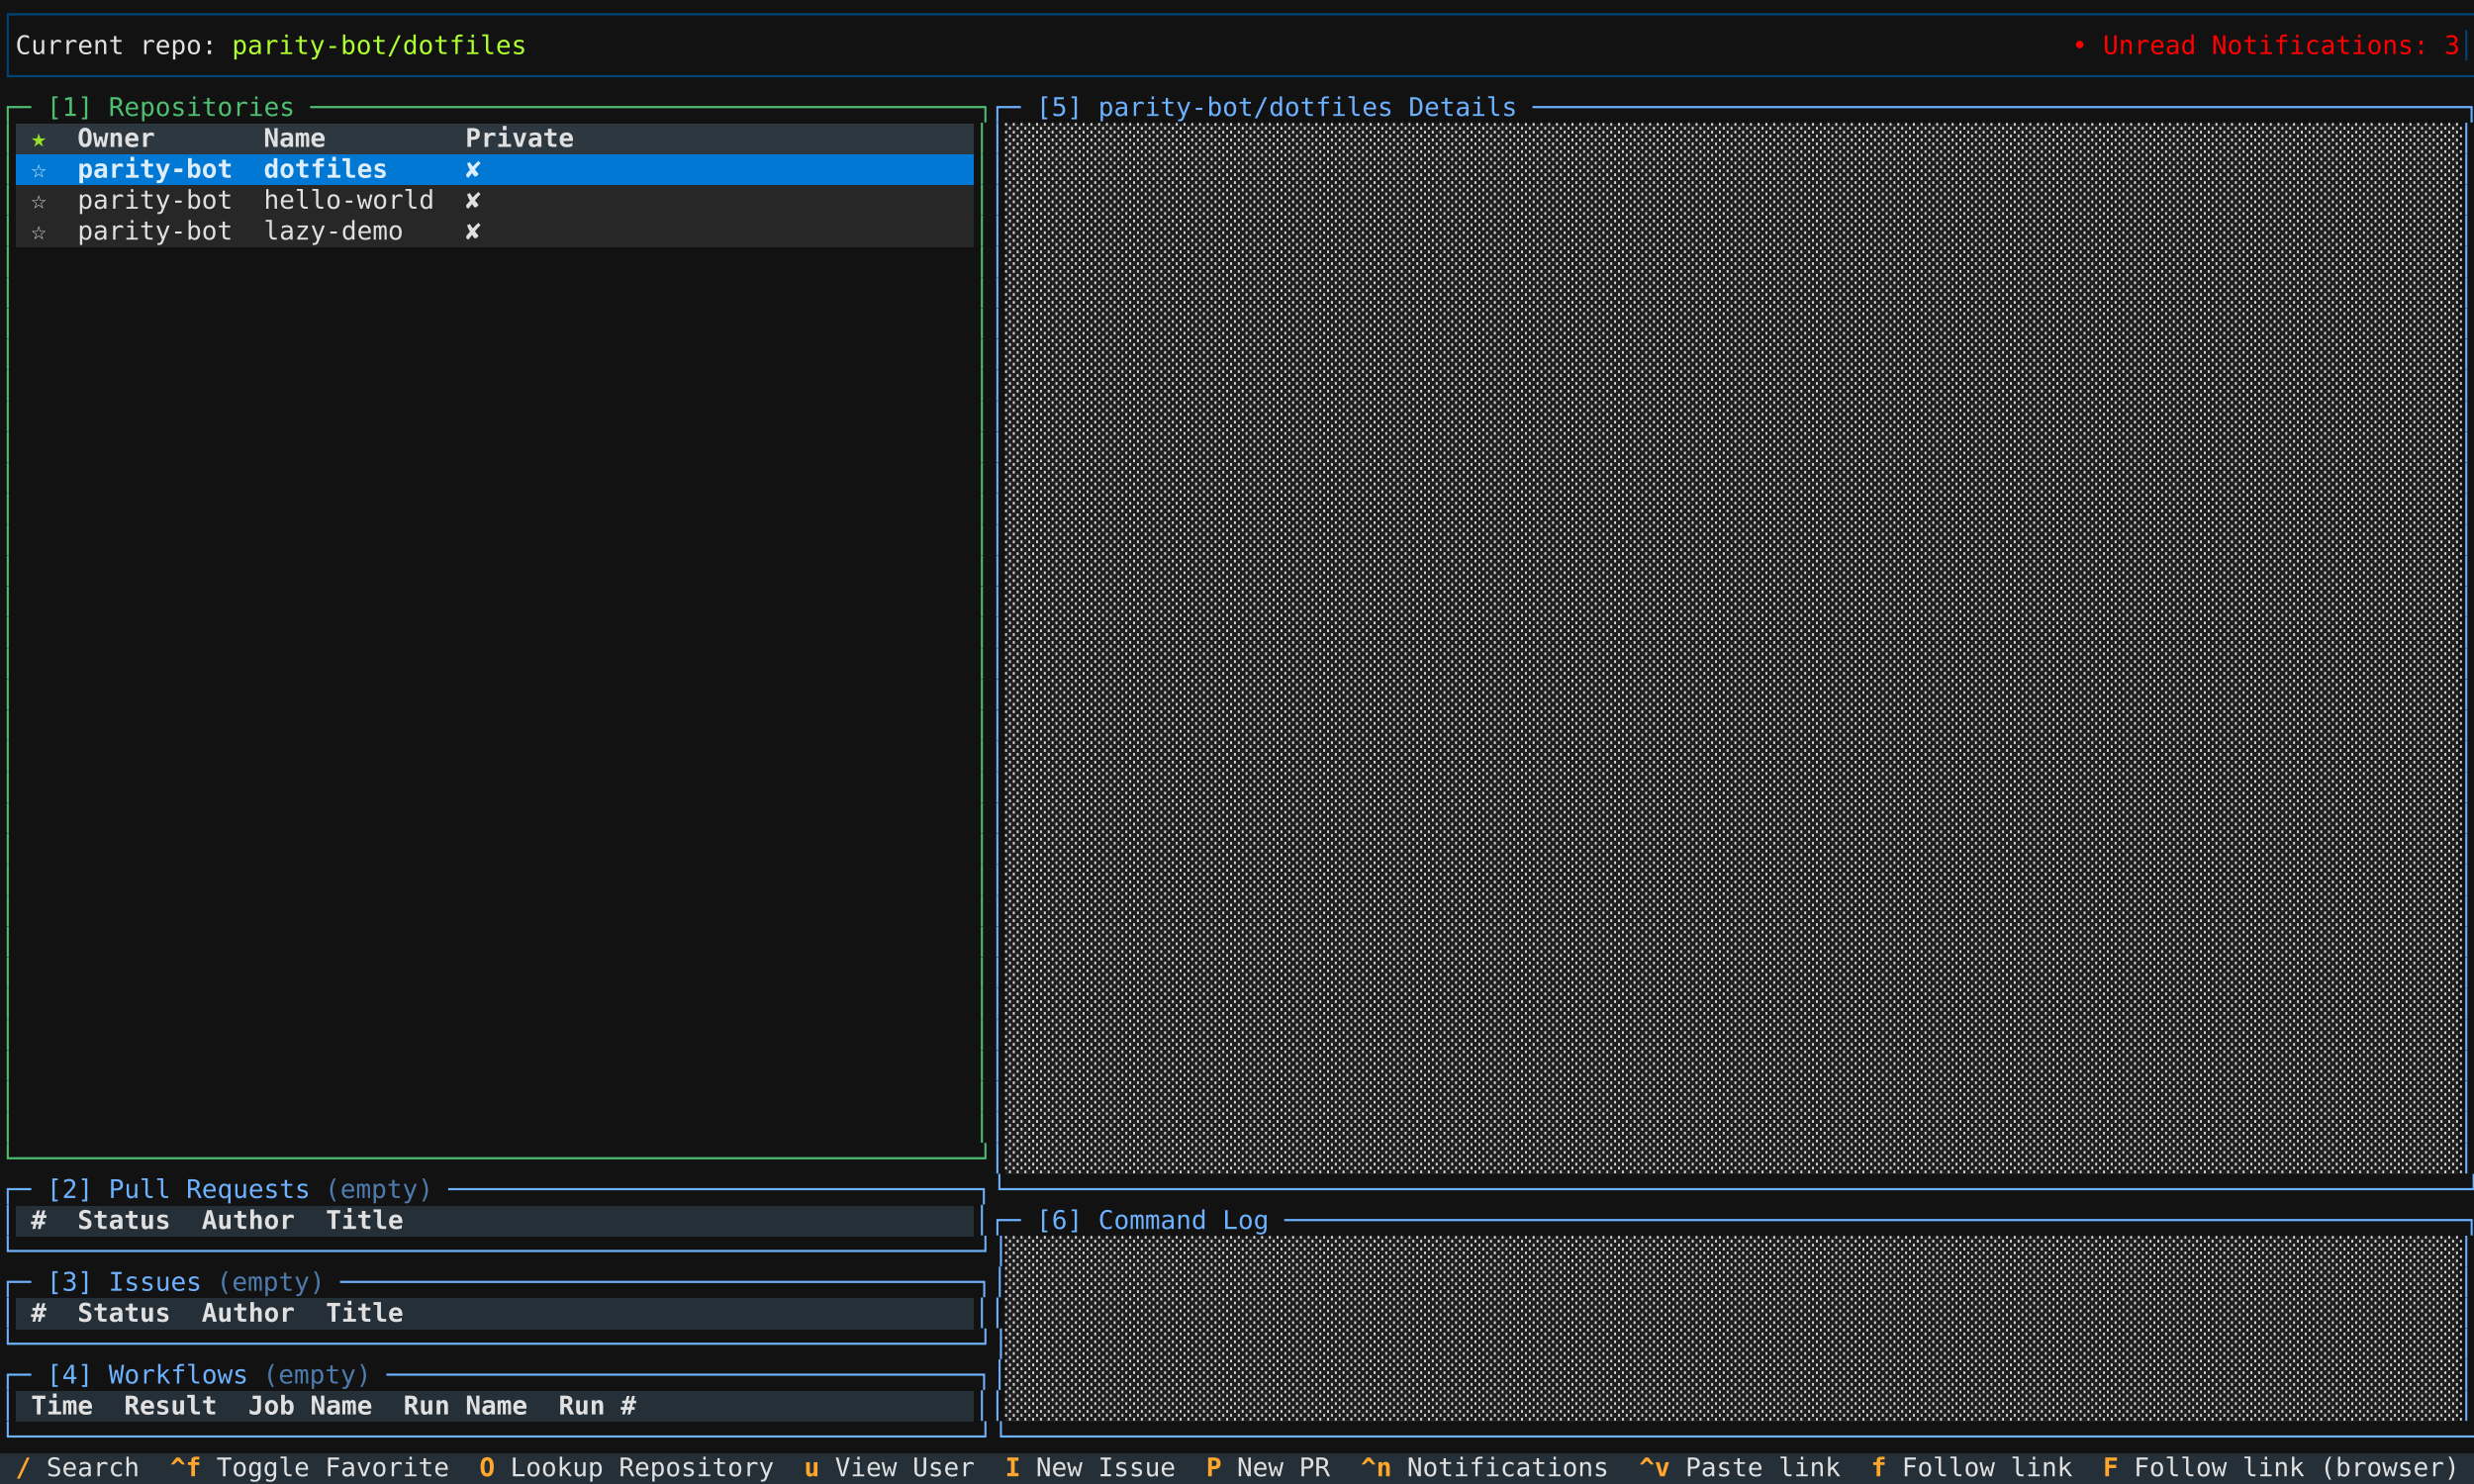
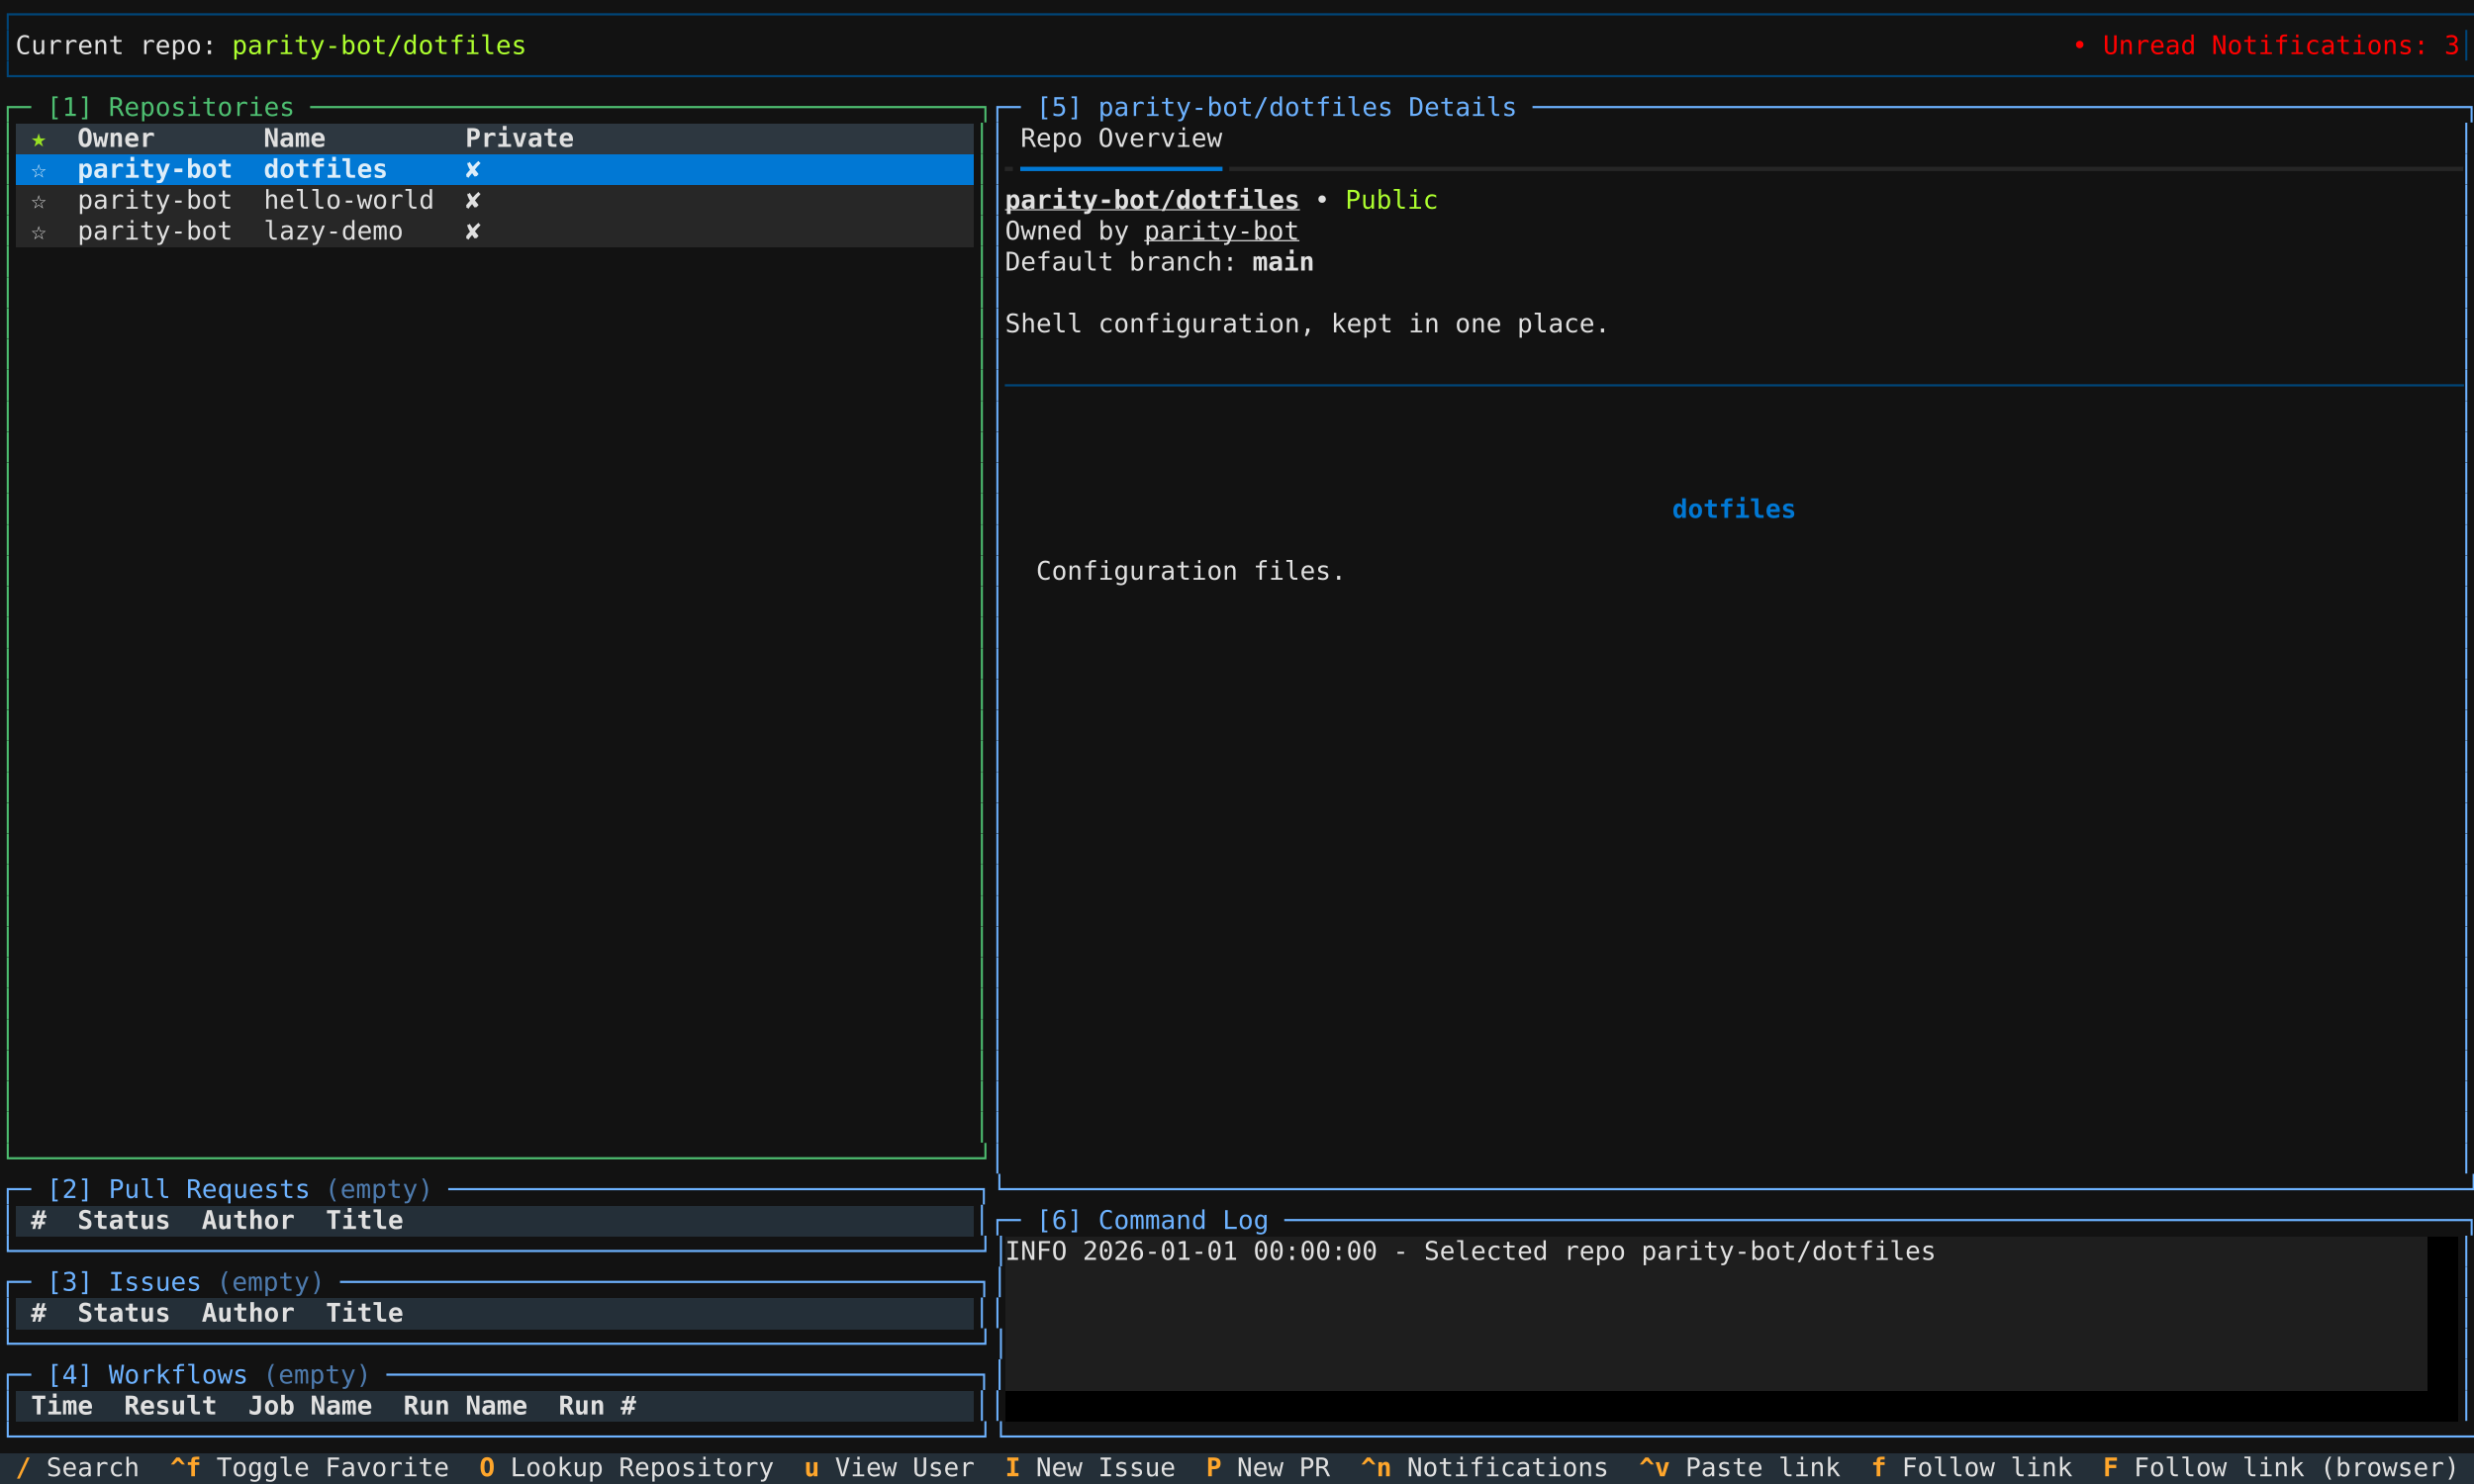
<svg xmlns="http://www.w3.org/2000/svg" width="1600" height="960" viewBox="0 0 1600 960" xml:space="preserve">
  <style>
text { font-family: ui-monospace, SFMono-Regular, Menlo, Consolas, 'DejaVu Sans Mono', 'Liberation Mono', 'Noto Sans Mono', monospace; font-size: 16.67px; white-space: pre; }
.s0 { fill: #004578; }
.s1 { fill: #e0e0e0; }
.s2 { fill: #adff2f; }
.s3 { fill: #ff0000; }
.s4 { fill: #4ebf71; }
.s5 { fill: #6db2ff; }
.s6 { fill: #98e024; font-weight: bold; }
.s7 { fill: #e0e0e0; font-weight: bold; }
- .s8 { fill: #d4d4d4; }
- .s9 { fill: #ddedf9; font-weight: bold; }
- .s10 { fill: #4e7bae; }
- .s11 { fill: #ffa62b; font-weight: bold; }
+ .s8 { fill: #ddedf9; font-weight: bold; }
+ .s9 { fill: #262626; }
+ .s10 { fill: #0178d4; }
+ .s11 { fill: #e0e0e0; font-weight: bold; text-decoration: underline; }
+ .s12 { fill: #e0e0e0; text-decoration: underline; }
+ .s13 { fill: #0178d4; font-weight: bold; }
+ .s14 { fill: #4e7bae; }
+ .s15 { fill: #e1e1e1; }
+ .s16 { fill: #ffa62b; font-weight: bold; }
</style>
  <rect width="1600" height="960" fill="#1e1e1e" />
  <g shape-rendering="crispEdges">
    <rect x="0" y="0" width="1600" height="20" fill="#121212" />
    <rect x="0" y="20" width="1600" height="20" fill="#121212" />
    <rect x="0" y="40" width="1600" height="20" fill="#121212" />
    <rect x="0" y="60" width="1600" height="20" fill="#121212" />
    <rect x="0" y="80" width="10" height="20" fill="#121212" />
    <rect x="10" y="80" width="620" height="20" fill="#2d3740" />
-     <rect x="630" y="80" width="20" height="20" fill="#121212" />
-     <rect x="1590" y="80" width="10" height="20" fill="#121212" />
+     <rect x="630" y="80" width="970" height="20" fill="#121212" />
    <rect x="0" y="100" width="10" height="20" fill="#121212" />
    <rect x="10" y="100" width="620" height="20" fill="#0178d4" />
-     <rect x="630" y="100" width="20" height="20" fill="#121212" />
-     <rect x="1590" y="100" width="10" height="20" fill="#121212" />
+     <rect x="630" y="100" width="970" height="20" fill="#121212" />
    <rect x="0" y="120" width="10" height="20" fill="#121212" />
    <rect x="10" y="120" width="620" height="20" fill="#272727" />
-     <rect x="630" y="120" width="20" height="20" fill="#121212" />
-     <rect x="1590" y="120" width="10" height="20" fill="#121212" />
+     <rect x="630" y="120" width="970" height="20" fill="#121212" />
    <rect x="0" y="140" width="10" height="20" fill="#121212" />
    <rect x="10" y="140" width="620" height="20" fill="#272727" />
-     <rect x="630" y="140" width="20" height="20" fill="#121212" />
-     <rect x="1590" y="140" width="10" height="20" fill="#121212" />
-     <rect x="0" y="160" width="650" height="20" fill="#121212" />
-     <rect x="1590" y="160" width="10" height="20" fill="#121212" />
-     <rect x="0" y="180" width="650" height="20" fill="#121212" />
-     <rect x="1590" y="180" width="10" height="20" fill="#121212" />
-     <rect x="0" y="200" width="650" height="20" fill="#121212" />
-     <rect x="1590" y="200" width="10" height="20" fill="#121212" />
-     <rect x="0" y="220" width="650" height="20" fill="#121212" />
-     <rect x="1590" y="220" width="10" height="20" fill="#121212" />
-     <rect x="0" y="240" width="650" height="20" fill="#121212" />
-     <rect x="1590" y="240" width="10" height="20" fill="#121212" />
-     <rect x="0" y="260" width="650" height="20" fill="#121212" />
-     <rect x="1590" y="260" width="10" height="20" fill="#121212" />
-     <rect x="0" y="280" width="650" height="20" fill="#121212" />
-     <rect x="1590" y="280" width="10" height="20" fill="#121212" />
-     <rect x="0" y="300" width="650" height="20" fill="#121212" />
-     <rect x="1590" y="300" width="10" height="20" fill="#121212" />
-     <rect x="0" y="320" width="650" height="20" fill="#121212" />
-     <rect x="1590" y="320" width="10" height="20" fill="#121212" />
-     <rect x="0" y="340" width="650" height="20" fill="#121212" />
-     <rect x="1590" y="340" width="10" height="20" fill="#121212" />
-     <rect x="0" y="360" width="650" height="20" fill="#121212" />
-     <rect x="1590" y="360" width="10" height="20" fill="#121212" />
-     <rect x="0" y="380" width="650" height="20" fill="#121212" />
-     <rect x="1590" y="380" width="10" height="20" fill="#121212" />
-     <rect x="0" y="400" width="650" height="20" fill="#121212" />
-     <rect x="1590" y="400" width="10" height="20" fill="#121212" />
-     <rect x="0" y="420" width="650" height="20" fill="#121212" />
-     <rect x="1590" y="420" width="10" height="20" fill="#121212" />
-     <rect x="0" y="440" width="650" height="20" fill="#121212" />
-     <rect x="1590" y="440" width="10" height="20" fill="#121212" />
-     <rect x="0" y="460" width="650" height="20" fill="#121212" />
-     <rect x="1590" y="460" width="10" height="20" fill="#121212" />
-     <rect x="0" y="480" width="650" height="20" fill="#121212" />
-     <rect x="1590" y="480" width="10" height="20" fill="#121212" />
-     <rect x="0" y="500" width="650" height="20" fill="#121212" />
-     <rect x="1590" y="500" width="10" height="20" fill="#121212" />
-     <rect x="0" y="520" width="650" height="20" fill="#121212" />
-     <rect x="1590" y="520" width="10" height="20" fill="#121212" />
-     <rect x="0" y="540" width="650" height="20" fill="#121212" />
-     <rect x="1590" y="540" width="10" height="20" fill="#121212" />
-     <rect x="0" y="560" width="650" height="20" fill="#121212" />
-     <rect x="1590" y="560" width="10" height="20" fill="#121212" />
-     <rect x="0" y="580" width="650" height="20" fill="#121212" />
-     <rect x="1590" y="580" width="10" height="20" fill="#121212" />
-     <rect x="0" y="600" width="650" height="20" fill="#121212" />
-     <rect x="1590" y="600" width="10" height="20" fill="#121212" />
-     <rect x="0" y="620" width="650" height="20" fill="#121212" />
-     <rect x="1590" y="620" width="10" height="20" fill="#121212" />
-     <rect x="0" y="640" width="650" height="20" fill="#121212" />
-     <rect x="1590" y="640" width="10" height="20" fill="#121212" />
-     <rect x="0" y="660" width="650" height="20" fill="#121212" />
-     <rect x="1590" y="660" width="10" height="20" fill="#121212" />
-     <rect x="0" y="680" width="650" height="20" fill="#121212" />
-     <rect x="1590" y="680" width="10" height="20" fill="#121212" />
-     <rect x="0" y="700" width="650" height="20" fill="#121212" />
-     <rect x="1590" y="700" width="10" height="20" fill="#121212" />
-     <rect x="0" y="720" width="650" height="20" fill="#121212" />
-     <rect x="1590" y="720" width="10" height="20" fill="#121212" />
-     <rect x="0" y="740" width="650" height="20" fill="#121212" />
-     <rect x="1590" y="740" width="10" height="20" fill="#121212" />
+     <rect x="630" y="140" width="970" height="20" fill="#121212" />
+     <rect x="0" y="160" width="1600" height="20" fill="#121212" />
+     <rect x="0" y="180" width="1600" height="20" fill="#121212" />
+     <rect x="0" y="200" width="1600" height="20" fill="#121212" />
+     <rect x="0" y="220" width="1600" height="20" fill="#121212" />
+     <rect x="0" y="240" width="1600" height="20" fill="#121212" />
+     <rect x="0" y="260" width="1600" height="20" fill="#121212" />
+     <rect x="0" y="280" width="1600" height="20" fill="#121212" />
+     <rect x="0" y="300" width="1600" height="20" fill="#121212" />
+     <rect x="0" y="320" width="1600" height="20" fill="#121212" />
+     <rect x="0" y="340" width="1600" height="20" fill="#121212" />
+     <rect x="0" y="360" width="1600" height="20" fill="#121212" />
+     <rect x="0" y="380" width="1600" height="20" fill="#121212" />
+     <rect x="0" y="400" width="1600" height="20" fill="#121212" />
+     <rect x="0" y="420" width="1600" height="20" fill="#121212" />
+     <rect x="0" y="440" width="1600" height="20" fill="#121212" />
+     <rect x="0" y="460" width="1600" height="20" fill="#121212" />
+     <rect x="0" y="480" width="1600" height="20" fill="#121212" />
+     <rect x="0" y="500" width="1600" height="20" fill="#121212" />
+     <rect x="0" y="520" width="1600" height="20" fill="#121212" />
+     <rect x="0" y="540" width="1600" height="20" fill="#121212" />
+     <rect x="0" y="560" width="1600" height="20" fill="#121212" />
+     <rect x="0" y="580" width="1600" height="20" fill="#121212" />
+     <rect x="0" y="600" width="1600" height="20" fill="#121212" />
+     <rect x="0" y="620" width="1600" height="20" fill="#121212" />
+     <rect x="0" y="640" width="1600" height="20" fill="#121212" />
+     <rect x="0" y="660" width="1600" height="20" fill="#121212" />
+     <rect x="0" y="680" width="1600" height="20" fill="#121212" />
+     <rect x="0" y="700" width="1600" height="20" fill="#121212" />
+     <rect x="0" y="720" width="1600" height="20" fill="#121212" />
+     <rect x="0" y="740" width="1600" height="20" fill="#121212" />
    <rect x="0" y="760" width="1600" height="20" fill="#121212" />
    <rect x="0" y="780" width="10" height="20" fill="#121212" />
    <rect x="10" y="780" width="620" height="20" fill="#242f38" />
    <rect x="630" y="780" width="970" height="20" fill="#121212" />
    <rect x="0" y="800" width="650" height="20" fill="#121212" />
+     <rect x="1570" y="800" width="20" height="20" fill="#000000" />
    <rect x="1590" y="800" width="10" height="20" fill="#121212" />
    <rect x="0" y="820" width="650" height="20" fill="#121212" />
+     <rect x="1570" y="820" width="20" height="20" fill="#000000" />
    <rect x="1590" y="820" width="10" height="20" fill="#121212" />
    <rect x="0" y="840" width="10" height="20" fill="#121212" />
    <rect x="10" y="840" width="620" height="20" fill="#242f38" />
    <rect x="630" y="840" width="20" height="20" fill="#121212" />
+     <rect x="1570" y="840" width="20" height="20" fill="#000000" />
    <rect x="1590" y="840" width="10" height="20" fill="#121212" />
    <rect x="0" y="860" width="650" height="20" fill="#121212" />
+     <rect x="1570" y="860" width="20" height="20" fill="#000000" />
    <rect x="1590" y="860" width="10" height="20" fill="#121212" />
    <rect x="0" y="880" width="650" height="20" fill="#121212" />
+     <rect x="1570" y="880" width="20" height="20" fill="#000000" />
    <rect x="1590" y="880" width="10" height="20" fill="#121212" />
    <rect x="0" y="900" width="10" height="20" fill="#121212" />
    <rect x="10" y="900" width="620" height="20" fill="#242f38" />
    <rect x="630" y="900" width="20" height="20" fill="#121212" />
+     <rect x="650" y="900" width="940" height="20" fill="#000000" />
    <rect x="1590" y="900" width="10" height="20" fill="#121212" />
    <rect x="0" y="920" width="1600" height="20" fill="#121212" />
    <rect x="0" y="940" width="1600" height="20" fill="#242f38" />
  </g>
  <text class="s0" x="0" y="15" textLength="1600" lengthAdjust="spacingAndGlyphs">┌──────────────────────────────────────────────────────────────────────────────────────────────────────────────────────────────────────────────────────────────┐</text>
  <text class="s0" x="0" y="35" textLength="10" lengthAdjust="spacingAndGlyphs">│</text>
  <text class="s1" x="10" y="35" textLength="140" lengthAdjust="spacingAndGlyphs">Current repo: </text>
  <text class="s2" x="150" y="35" textLength="190" lengthAdjust="spacingAndGlyphs">parity-bot/dotfiles</text>
  <text class="s3" x="1340" y="35" textLength="250" lengthAdjust="spacingAndGlyphs">• Unread Notifications: 3</text>
  <text class="s0" x="1590" y="35" textLength="10" lengthAdjust="spacingAndGlyphs">│</text>
  <text class="s0" x="0" y="55" textLength="1600" lengthAdjust="spacingAndGlyphs">└──────────────────────────────────────────────────────────────────────────────────────────────────────────────────────────────────────────────────────────────┘</text>
  <text class="s4" x="0" y="75" textLength="640" lengthAdjust="spacingAndGlyphs">┌─ [1] Repositories ───────────────────────────────────────────┐</text>
  <text class="s5" x="640" y="75" textLength="960" lengthAdjust="spacingAndGlyphs">┌─ [5] parity-bot/dotfiles Details ────────────────────────────────────────────────────────────┐</text>
  <text class="s4" x="0" y="95" textLength="10" lengthAdjust="spacingAndGlyphs">│</text>
  <text class="s6" x="20" y="95" textLength="10" lengthAdjust="spacingAndGlyphs">★</text>
  <text class="s7" x="30" y="95" textLength="600" lengthAdjust="spacingAndGlyphs">  Owner       Name         Private                          </text>
  <text class="s4" x="630" y="95" textLength="10" lengthAdjust="spacingAndGlyphs">│</text>
  <text class="s5" x="640" y="95" textLength="10" lengthAdjust="spacingAndGlyphs">│</text>
-   <text class="s8" x="650" y="95" textLength="940" lengthAdjust="spacingAndGlyphs">░░░░░░░░░░░░░░░░░░░░░░░░░░░░░░░░░░░░░░░░░░░░░░░░░░░░░░░░░░░░░░░░░░░░░░░░░░░░░░░░░░░░░░░░░░░░░░</text>
+   <text class="s1" x="650" y="95" textLength="940" lengthAdjust="spacingAndGlyphs"> Repo Overview                                                                                </text>
  <text class="s5" x="1590" y="95" textLength="10" lengthAdjust="spacingAndGlyphs">│</text>
  <text class="s4" x="0" y="115" textLength="10" lengthAdjust="spacingAndGlyphs">│</text>
-   <text class="s9" x="10" y="115" textLength="620" lengthAdjust="spacingAndGlyphs"> ☆  parity-bot  dotfiles     ✘                                </text>
+   <text class="s8" x="10" y="115" textLength="620" lengthAdjust="spacingAndGlyphs"> ☆  parity-bot  dotfiles     ✘                                </text>
  <text class="s4" x="630" y="115" textLength="10" lengthAdjust="spacingAndGlyphs">│</text>
  <text class="s5" x="640" y="115" textLength="10" lengthAdjust="spacingAndGlyphs">│</text>
-   <text class="s8" x="650" y="115" textLength="940" lengthAdjust="spacingAndGlyphs">░░░░░░░░░░░░░░░░░░░░░░░░░░░░░░░░░░░░░░░░░░░░░░░░░░░░░░░░░░░░░░░░░░░░░░░░░░░░░░░░░░░░░░░░░░░░░░</text>
+   <text class="s9" x="650" y="115" textLength="10" lengthAdjust="spacingAndGlyphs">╸</text>
+   <text class="s10" x="660" y="115" textLength="130" lengthAdjust="spacingAndGlyphs">━━━━━━━━━━━━━</text>
+   <text class="s9" x="790" y="115" textLength="800" lengthAdjust="spacingAndGlyphs">╺━━━━━━━━━━━━━━━━━━━━━━━━━━━━━━━━━━━━━━━━━━━━━━━━━━━━━━━━━━━━━━━━━━━━━━━━━━━━━━━</text>
  <text class="s5" x="1590" y="115" textLength="10" lengthAdjust="spacingAndGlyphs">│</text>
  <text class="s4" x="0" y="135" textLength="10" lengthAdjust="spacingAndGlyphs">│</text>
  <text class="s1" x="10" y="135" textLength="620" lengthAdjust="spacingAndGlyphs"> ☆  parity-bot  hello-world  ✘                                </text>
  <text class="s4" x="630" y="135" textLength="10" lengthAdjust="spacingAndGlyphs">│</text>
  <text class="s5" x="640" y="135" textLength="10" lengthAdjust="spacingAndGlyphs">│</text>
-   <text class="s8" x="650" y="135" textLength="940" lengthAdjust="spacingAndGlyphs">░░░░░░░░░░░░░░░░░░░░░░░░░░░░░░░░░░░░░░░░░░░░░░░░░░░░░░░░░░░░░░░░░░░░░░░░░░░░░░░░░░░░░░░░░░░░░░</text>
+   <text class="s11" x="650" y="135" textLength="190" lengthAdjust="spacingAndGlyphs">parity-bot/dotfiles</text>
+   <text class="s1" x="840" y="135" textLength="30" lengthAdjust="spacingAndGlyphs"> • </text>
+   <text class="s2" x="870" y="135" textLength="60" lengthAdjust="spacingAndGlyphs">Public</text>
  <text class="s5" x="1590" y="135" textLength="10" lengthAdjust="spacingAndGlyphs">│</text>
  <text class="s4" x="0" y="155" textLength="10" lengthAdjust="spacingAndGlyphs">│</text>
  <text class="s1" x="10" y="155" textLength="620" lengthAdjust="spacingAndGlyphs"> ☆  parity-bot  lazy-demo    ✘                                </text>
  <text class="s4" x="630" y="155" textLength="10" lengthAdjust="spacingAndGlyphs">│</text>
  <text class="s5" x="640" y="155" textLength="10" lengthAdjust="spacingAndGlyphs">│</text>
-   <text class="s8" x="650" y="155" textLength="940" lengthAdjust="spacingAndGlyphs">░░░░░░░░░░░░░░░░░░░░░░░░░░░░░░░░░░░░░░░░░░░░░░░░░░░░░░░░░░░░░░░░░░░░░░░░░░░░░░░░░░░░░░░░░░░░░░</text>
+   <text class="s1" x="650" y="155" textLength="90" lengthAdjust="spacingAndGlyphs">Owned by </text>
+   <text class="s12" x="740" y="155" textLength="100" lengthAdjust="spacingAndGlyphs">parity-bot</text>
  <text class="s5" x="1590" y="155" textLength="10" lengthAdjust="spacingAndGlyphs">│</text>
  <text class="s4" x="0" y="175" textLength="10" lengthAdjust="spacingAndGlyphs">│</text>
  <text class="s4" x="630" y="175" textLength="10" lengthAdjust="spacingAndGlyphs">│</text>
  <text class="s5" x="640" y="175" textLength="10" lengthAdjust="spacingAndGlyphs">│</text>
-   <text class="s8" x="650" y="175" textLength="940" lengthAdjust="spacingAndGlyphs">░░░░░░░░░░░░░░░░░░░░░░░░░░░░░░░░░░░░░░░░░░░░░░░░░░░░░░░░░░░░░░░░░░░░░░░░░░░░░░░░░░░░░░░░░░░░░░</text>
+   <text class="s1" x="650" y="175" textLength="160" lengthAdjust="spacingAndGlyphs">Default branch: </text>
+   <text class="s7" x="810" y="175" textLength="40" lengthAdjust="spacingAndGlyphs">main</text>
  <text class="s5" x="1590" y="175" textLength="10" lengthAdjust="spacingAndGlyphs">│</text>
  <text class="s4" x="0" y="195" textLength="10" lengthAdjust="spacingAndGlyphs">│</text>
  <text class="s4" x="630" y="195" textLength="10" lengthAdjust="spacingAndGlyphs">│</text>
  <text class="s5" x="640" y="195" textLength="10" lengthAdjust="spacingAndGlyphs">│</text>
-   <text class="s8" x="650" y="195" textLength="940" lengthAdjust="spacingAndGlyphs">░░░░░░░░░░░░░░░░░░░░░░░░░░░░░░░░░░░░░░░░░░░░░░░░░░░░░░░░░░░░░░░░░░░░░░░░░░░░░░░░░░░░░░░░░░░░░░</text>
  <text class="s5" x="1590" y="195" textLength="10" lengthAdjust="spacingAndGlyphs">│</text>
  <text class="s4" x="0" y="215" textLength="10" lengthAdjust="spacingAndGlyphs">│</text>
  <text class="s4" x="630" y="215" textLength="10" lengthAdjust="spacingAndGlyphs">│</text>
  <text class="s5" x="640" y="215" textLength="10" lengthAdjust="spacingAndGlyphs">│</text>
-   <text class="s8" x="650" y="215" textLength="940" lengthAdjust="spacingAndGlyphs">░░░░░░░░░░░░░░░░░░░░░░░░░░░░░░░░░░░░░░░░░░░░░░░░░░░░░░░░░░░░░░░░░░░░░░░░░░░░░░░░░░░░░░░░░░░░░░</text>
+   <text class="s1" x="650" y="215" textLength="940" lengthAdjust="spacingAndGlyphs">Shell configuration, kept in one place.                                                       </text>
  <text class="s5" x="1590" y="215" textLength="10" lengthAdjust="spacingAndGlyphs">│</text>
  <text class="s4" x="0" y="235" textLength="10" lengthAdjust="spacingAndGlyphs">│</text>
  <text class="s4" x="630" y="235" textLength="10" lengthAdjust="spacingAndGlyphs">│</text>
  <text class="s5" x="640" y="235" textLength="10" lengthAdjust="spacingAndGlyphs">│</text>
-   <text class="s8" x="650" y="235" textLength="940" lengthAdjust="spacingAndGlyphs">░░░░░░░░░░░░░░░░░░░░░░░░░░░░░░░░░░░░░░░░░░░░░░░░░░░░░░░░░░░░░░░░░░░░░░░░░░░░░░░░░░░░░░░░░░░░░░</text>
  <text class="s5" x="1590" y="235" textLength="10" lengthAdjust="spacingAndGlyphs">│</text>
  <text class="s4" x="0" y="255" textLength="10" lengthAdjust="spacingAndGlyphs">│</text>
  <text class="s4" x="630" y="255" textLength="10" lengthAdjust="spacingAndGlyphs">│</text>
  <text class="s5" x="640" y="255" textLength="10" lengthAdjust="spacingAndGlyphs">│</text>
-   <text class="s8" x="650" y="255" textLength="940" lengthAdjust="spacingAndGlyphs">░░░░░░░░░░░░░░░░░░░░░░░░░░░░░░░░░░░░░░░░░░░░░░░░░░░░░░░░░░░░░░░░░░░░░░░░░░░░░░░░░░░░░░░░░░░░░░</text>
+   <text class="s0" x="650" y="255" textLength="940" lengthAdjust="spacingAndGlyphs">──────────────────────────────────────────────────────────────────────────────────────────────</text>
  <text class="s5" x="1590" y="255" textLength="10" lengthAdjust="spacingAndGlyphs">│</text>
  <text class="s4" x="0" y="275" textLength="10" lengthAdjust="spacingAndGlyphs">│</text>
  <text class="s4" x="630" y="275" textLength="10" lengthAdjust="spacingAndGlyphs">│</text>
  <text class="s5" x="640" y="275" textLength="10" lengthAdjust="spacingAndGlyphs">│</text>
-   <text class="s8" x="650" y="275" textLength="940" lengthAdjust="spacingAndGlyphs">░░░░░░░░░░░░░░░░░░░░░░░░░░░░░░░░░░░░░░░░░░░░░░░░░░░░░░░░░░░░░░░░░░░░░░░░░░░░░░░░░░░░░░░░░░░░░░</text>
  <text class="s5" x="1590" y="275" textLength="10" lengthAdjust="spacingAndGlyphs">│</text>
  <text class="s4" x="0" y="295" textLength="10" lengthAdjust="spacingAndGlyphs">│</text>
  <text class="s4" x="630" y="295" textLength="10" lengthAdjust="spacingAndGlyphs">│</text>
  <text class="s5" x="640" y="295" textLength="10" lengthAdjust="spacingAndGlyphs">│</text>
-   <text class="s8" x="650" y="295" textLength="940" lengthAdjust="spacingAndGlyphs">░░░░░░░░░░░░░░░░░░░░░░░░░░░░░░░░░░░░░░░░░░░░░░░░░░░░░░░░░░░░░░░░░░░░░░░░░░░░░░░░░░░░░░░░░░░░░░</text>
  <text class="s5" x="1590" y="295" textLength="10" lengthAdjust="spacingAndGlyphs">│</text>
  <text class="s4" x="0" y="315" textLength="10" lengthAdjust="spacingAndGlyphs">│</text>
  <text class="s4" x="630" y="315" textLength="10" lengthAdjust="spacingAndGlyphs">│</text>
  <text class="s5" x="640" y="315" textLength="10" lengthAdjust="spacingAndGlyphs">│</text>
-   <text class="s8" x="650" y="315" textLength="940" lengthAdjust="spacingAndGlyphs">░░░░░░░░░░░░░░░░░░░░░░░░░░░░░░░░░░░░░░░░░░░░░░░░░░░░░░░░░░░░░░░░░░░░░░░░░░░░░░░░░░░░░░░░░░░░░░</text>
  <text class="s5" x="1590" y="315" textLength="10" lengthAdjust="spacingAndGlyphs">│</text>
  <text class="s4" x="0" y="335" textLength="10" lengthAdjust="spacingAndGlyphs">│</text>
  <text class="s4" x="630" y="335" textLength="10" lengthAdjust="spacingAndGlyphs">│</text>
  <text class="s5" x="640" y="335" textLength="10" lengthAdjust="spacingAndGlyphs">│</text>
-   <text class="s8" x="650" y="335" textLength="940" lengthAdjust="spacingAndGlyphs">░░░░░░░░░░░░░░░░░░░░░░░░░░░░░░░░░░░░░░░░░░░░░░░░░░░░░░░░░░░░░░░░░░░░░░░░░░░░░░░░░░░░░░░░░░░░░░</text>
+   <text class="s13" x="670" y="335" textLength="900" lengthAdjust="spacingAndGlyphs">                                         dotfiles                                         </text>
  <text class="s5" x="1590" y="335" textLength="10" lengthAdjust="spacingAndGlyphs">│</text>
  <text class="s4" x="0" y="355" textLength="10" lengthAdjust="spacingAndGlyphs">│</text>
  <text class="s4" x="630" y="355" textLength="10" lengthAdjust="spacingAndGlyphs">│</text>
  <text class="s5" x="640" y="355" textLength="10" lengthAdjust="spacingAndGlyphs">│</text>
-   <text class="s8" x="650" y="355" textLength="940" lengthAdjust="spacingAndGlyphs">░░░░░░░░░░░░░░░░░░░░░░░░░░░░░░░░░░░░░░░░░░░░░░░░░░░░░░░░░░░░░░░░░░░░░░░░░░░░░░░░░░░░░░░░░░░░░░</text>
  <text class="s5" x="1590" y="355" textLength="10" lengthAdjust="spacingAndGlyphs">│</text>
  <text class="s4" x="0" y="375" textLength="10" lengthAdjust="spacingAndGlyphs">│</text>
  <text class="s4" x="630" y="375" textLength="10" lengthAdjust="spacingAndGlyphs">│</text>
  <text class="s5" x="640" y="375" textLength="10" lengthAdjust="spacingAndGlyphs">│</text>
-   <text class="s8" x="650" y="375" textLength="940" lengthAdjust="spacingAndGlyphs">░░░░░░░░░░░░░░░░░░░░░░░░░░░░░░░░░░░░░░░░░░░░░░░░░░░░░░░░░░░░░░░░░░░░░░░░░░░░░░░░░░░░░░░░░░░░░░</text>
+   <text class="s1" x="650" y="375" textLength="940" lengthAdjust="spacingAndGlyphs">  Configuration files.                                                                        </text>
  <text class="s5" x="1590" y="375" textLength="10" lengthAdjust="spacingAndGlyphs">│</text>
  <text class="s4" x="0" y="395" textLength="10" lengthAdjust="spacingAndGlyphs">│</text>
  <text class="s4" x="630" y="395" textLength="10" lengthAdjust="spacingAndGlyphs">│</text>
  <text class="s5" x="640" y="395" textLength="10" lengthAdjust="spacingAndGlyphs">│</text>
-   <text class="s8" x="650" y="395" textLength="940" lengthAdjust="spacingAndGlyphs">░░░░░░░░░░░░░░░░░░░░░░░░░░░░░░░░░░░░░░░░░░░░░░░░░░░░░░░░░░░░░░░░░░░░░░░░░░░░░░░░░░░░░░░░░░░░░░</text>
  <text class="s5" x="1590" y="395" textLength="10" lengthAdjust="spacingAndGlyphs">│</text>
  <text class="s4" x="0" y="415" textLength="10" lengthAdjust="spacingAndGlyphs">│</text>
  <text class="s4" x="630" y="415" textLength="10" lengthAdjust="spacingAndGlyphs">│</text>
  <text class="s5" x="640" y="415" textLength="10" lengthAdjust="spacingAndGlyphs">│</text>
-   <text class="s8" x="650" y="415" textLength="940" lengthAdjust="spacingAndGlyphs">░░░░░░░░░░░░░░░░░░░░░░░░░░░░░░░░░░░░░░░░░░░░░░░░░░░░░░░░░░░░░░░░░░░░░░░░░░░░░░░░░░░░░░░░░░░░░░</text>
  <text class="s5" x="1590" y="415" textLength="10" lengthAdjust="spacingAndGlyphs">│</text>
  <text class="s4" x="0" y="435" textLength="10" lengthAdjust="spacingAndGlyphs">│</text>
  <text class="s4" x="630" y="435" textLength="10" lengthAdjust="spacingAndGlyphs">│</text>
  <text class="s5" x="640" y="435" textLength="10" lengthAdjust="spacingAndGlyphs">│</text>
-   <text class="s8" x="650" y="435" textLength="940" lengthAdjust="spacingAndGlyphs">░░░░░░░░░░░░░░░░░░░░░░░░░░░░░░░░░░░░░░░░░░░░░░░░░░░░░░░░░░░░░░░░░░░░░░░░░░░░░░░░░░░░░░░░░░░░░░</text>
  <text class="s5" x="1590" y="435" textLength="10" lengthAdjust="spacingAndGlyphs">│</text>
  <text class="s4" x="0" y="455" textLength="10" lengthAdjust="spacingAndGlyphs">│</text>
  <text class="s4" x="630" y="455" textLength="10" lengthAdjust="spacingAndGlyphs">│</text>
  <text class="s5" x="640" y="455" textLength="10" lengthAdjust="spacingAndGlyphs">│</text>
-   <text class="s8" x="650" y="455" textLength="940" lengthAdjust="spacingAndGlyphs">░░░░░░░░░░░░░░░░░░░░░░░░░░░░░░░░░░░░░░░░░░░░░░░░░░░░░░░░░░░░░░░░░░░░░░░░░░░░░░░░░░░░░░░░░░░░░░</text>
  <text class="s5" x="1590" y="455" textLength="10" lengthAdjust="spacingAndGlyphs">│</text>
  <text class="s4" x="0" y="475" textLength="10" lengthAdjust="spacingAndGlyphs">│</text>
  <text class="s4" x="630" y="475" textLength="10" lengthAdjust="spacingAndGlyphs">│</text>
  <text class="s5" x="640" y="475" textLength="10" lengthAdjust="spacingAndGlyphs">│</text>
-   <text class="s8" x="650" y="475" textLength="940" lengthAdjust="spacingAndGlyphs">░░░░░░░░░░░░░░░░░░░░░░░░░░░░░░░░░░░░░░░░░░░░░░░░░░░░░░░░░░░░░░░░░░░░░░░░░░░░░░░░░░░░░░░░░░░░░░</text>
  <text class="s5" x="1590" y="475" textLength="10" lengthAdjust="spacingAndGlyphs">│</text>
  <text class="s4" x="0" y="495" textLength="10" lengthAdjust="spacingAndGlyphs">│</text>
  <text class="s4" x="630" y="495" textLength="10" lengthAdjust="spacingAndGlyphs">│</text>
  <text class="s5" x="640" y="495" textLength="10" lengthAdjust="spacingAndGlyphs">│</text>
-   <text class="s8" x="650" y="495" textLength="940" lengthAdjust="spacingAndGlyphs">░░░░░░░░░░░░░░░░░░░░░░░░░░░░░░░░░░░░░░░░░░░░░░░░░░░░░░░░░░░░░░░░░░░░░░░░░░░░░░░░░░░░░░░░░░░░░░</text>
  <text class="s5" x="1590" y="495" textLength="10" lengthAdjust="spacingAndGlyphs">│</text>
  <text class="s4" x="0" y="515" textLength="10" lengthAdjust="spacingAndGlyphs">│</text>
  <text class="s4" x="630" y="515" textLength="10" lengthAdjust="spacingAndGlyphs">│</text>
  <text class="s5" x="640" y="515" textLength="10" lengthAdjust="spacingAndGlyphs">│</text>
-   <text class="s8" x="650" y="515" textLength="940" lengthAdjust="spacingAndGlyphs">░░░░░░░░░░░░░░░░░░░░░░░░░░░░░░░░░░░░░░░░░░░░░░░░░░░░░░░░░░░░░░░░░░░░░░░░░░░░░░░░░░░░░░░░░░░░░░</text>
  <text class="s5" x="1590" y="515" textLength="10" lengthAdjust="spacingAndGlyphs">│</text>
  <text class="s4" x="0" y="535" textLength="10" lengthAdjust="spacingAndGlyphs">│</text>
  <text class="s4" x="630" y="535" textLength="10" lengthAdjust="spacingAndGlyphs">│</text>
  <text class="s5" x="640" y="535" textLength="10" lengthAdjust="spacingAndGlyphs">│</text>
-   <text class="s8" x="650" y="535" textLength="940" lengthAdjust="spacingAndGlyphs">░░░░░░░░░░░░░░░░░░░░░░░░░░░░░░░░░░░░░░░░░░░░░░░░░░░░░░░░░░░░░░░░░░░░░░░░░░░░░░░░░░░░░░░░░░░░░░</text>
  <text class="s5" x="1590" y="535" textLength="10" lengthAdjust="spacingAndGlyphs">│</text>
  <text class="s4" x="0" y="555" textLength="10" lengthAdjust="spacingAndGlyphs">│</text>
  <text class="s4" x="630" y="555" textLength="10" lengthAdjust="spacingAndGlyphs">│</text>
  <text class="s5" x="640" y="555" textLength="10" lengthAdjust="spacingAndGlyphs">│</text>
-   <text class="s8" x="650" y="555" textLength="940" lengthAdjust="spacingAndGlyphs">░░░░░░░░░░░░░░░░░░░░░░░░░░░░░░░░░░░░░░░░░░░░░░░░░░░░░░░░░░░░░░░░░░░░░░░░░░░░░░░░░░░░░░░░░░░░░░</text>
  <text class="s5" x="1590" y="555" textLength="10" lengthAdjust="spacingAndGlyphs">│</text>
  <text class="s4" x="0" y="575" textLength="10" lengthAdjust="spacingAndGlyphs">│</text>
  <text class="s4" x="630" y="575" textLength="10" lengthAdjust="spacingAndGlyphs">│</text>
  <text class="s5" x="640" y="575" textLength="10" lengthAdjust="spacingAndGlyphs">│</text>
-   <text class="s8" x="650" y="575" textLength="940" lengthAdjust="spacingAndGlyphs">░░░░░░░░░░░░░░░░░░░░░░░░░░░░░░░░░░░░░░░░░░░░░░░░░░░░░░░░░░░░░░░░░░░░░░░░░░░░░░░░░░░░░░░░░░░░░░</text>
  <text class="s5" x="1590" y="575" textLength="10" lengthAdjust="spacingAndGlyphs">│</text>
  <text class="s4" x="0" y="595" textLength="10" lengthAdjust="spacingAndGlyphs">│</text>
  <text class="s4" x="630" y="595" textLength="10" lengthAdjust="spacingAndGlyphs">│</text>
  <text class="s5" x="640" y="595" textLength="10" lengthAdjust="spacingAndGlyphs">│</text>
-   <text class="s8" x="650" y="595" textLength="940" lengthAdjust="spacingAndGlyphs">░░░░░░░░░░░░░░░░░░░░░░░░░░░░░░░░░░░░░░░░░░░░░░░░░░░░░░░░░░░░░░░░░░░░░░░░░░░░░░░░░░░░░░░░░░░░░░</text>
  <text class="s5" x="1590" y="595" textLength="10" lengthAdjust="spacingAndGlyphs">│</text>
  <text class="s4" x="0" y="615" textLength="10" lengthAdjust="spacingAndGlyphs">│</text>
  <text class="s4" x="630" y="615" textLength="10" lengthAdjust="spacingAndGlyphs">│</text>
  <text class="s5" x="640" y="615" textLength="10" lengthAdjust="spacingAndGlyphs">│</text>
-   <text class="s8" x="650" y="615" textLength="940" lengthAdjust="spacingAndGlyphs">░░░░░░░░░░░░░░░░░░░░░░░░░░░░░░░░░░░░░░░░░░░░░░░░░░░░░░░░░░░░░░░░░░░░░░░░░░░░░░░░░░░░░░░░░░░░░░</text>
  <text class="s5" x="1590" y="615" textLength="10" lengthAdjust="spacingAndGlyphs">│</text>
  <text class="s4" x="0" y="635" textLength="10" lengthAdjust="spacingAndGlyphs">│</text>
  <text class="s4" x="630" y="635" textLength="10" lengthAdjust="spacingAndGlyphs">│</text>
  <text class="s5" x="640" y="635" textLength="10" lengthAdjust="spacingAndGlyphs">│</text>
-   <text class="s8" x="650" y="635" textLength="940" lengthAdjust="spacingAndGlyphs">░░░░░░░░░░░░░░░░░░░░░░░░░░░░░░░░░░░░░░░░░░░░░░░░░░░░░░░░░░░░░░░░░░░░░░░░░░░░░░░░░░░░░░░░░░░░░░</text>
  <text class="s5" x="1590" y="635" textLength="10" lengthAdjust="spacingAndGlyphs">│</text>
  <text class="s4" x="0" y="655" textLength="10" lengthAdjust="spacingAndGlyphs">│</text>
  <text class="s4" x="630" y="655" textLength="10" lengthAdjust="spacingAndGlyphs">│</text>
  <text class="s5" x="640" y="655" textLength="10" lengthAdjust="spacingAndGlyphs">│</text>
-   <text class="s8" x="650" y="655" textLength="940" lengthAdjust="spacingAndGlyphs">░░░░░░░░░░░░░░░░░░░░░░░░░░░░░░░░░░░░░░░░░░░░░░░░░░░░░░░░░░░░░░░░░░░░░░░░░░░░░░░░░░░░░░░░░░░░░░</text>
  <text class="s5" x="1590" y="655" textLength="10" lengthAdjust="spacingAndGlyphs">│</text>
  <text class="s4" x="0" y="675" textLength="10" lengthAdjust="spacingAndGlyphs">│</text>
  <text class="s4" x="630" y="675" textLength="10" lengthAdjust="spacingAndGlyphs">│</text>
  <text class="s5" x="640" y="675" textLength="10" lengthAdjust="spacingAndGlyphs">│</text>
-   <text class="s8" x="650" y="675" textLength="940" lengthAdjust="spacingAndGlyphs">░░░░░░░░░░░░░░░░░░░░░░░░░░░░░░░░░░░░░░░░░░░░░░░░░░░░░░░░░░░░░░░░░░░░░░░░░░░░░░░░░░░░░░░░░░░░░░</text>
  <text class="s5" x="1590" y="675" textLength="10" lengthAdjust="spacingAndGlyphs">│</text>
  <text class="s4" x="0" y="695" textLength="10" lengthAdjust="spacingAndGlyphs">│</text>
  <text class="s4" x="630" y="695" textLength="10" lengthAdjust="spacingAndGlyphs">│</text>
  <text class="s5" x="640" y="695" textLength="10" lengthAdjust="spacingAndGlyphs">│</text>
-   <text class="s8" x="650" y="695" textLength="940" lengthAdjust="spacingAndGlyphs">░░░░░░░░░░░░░░░░░░░░░░░░░░░░░░░░░░░░░░░░░░░░░░░░░░░░░░░░░░░░░░░░░░░░░░░░░░░░░░░░░░░░░░░░░░░░░░</text>
  <text class="s5" x="1590" y="695" textLength="10" lengthAdjust="spacingAndGlyphs">│</text>
  <text class="s4" x="0" y="715" textLength="10" lengthAdjust="spacingAndGlyphs">│</text>
  <text class="s4" x="630" y="715" textLength="10" lengthAdjust="spacingAndGlyphs">│</text>
  <text class="s5" x="640" y="715" textLength="10" lengthAdjust="spacingAndGlyphs">│</text>
-   <text class="s8" x="650" y="715" textLength="940" lengthAdjust="spacingAndGlyphs">░░░░░░░░░░░░░░░░░░░░░░░░░░░░░░░░░░░░░░░░░░░░░░░░░░░░░░░░░░░░░░░░░░░░░░░░░░░░░░░░░░░░░░░░░░░░░░</text>
  <text class="s5" x="1590" y="715" textLength="10" lengthAdjust="spacingAndGlyphs">│</text>
  <text class="s4" x="0" y="735" textLength="10" lengthAdjust="spacingAndGlyphs">│</text>
  <text class="s4" x="630" y="735" textLength="10" lengthAdjust="spacingAndGlyphs">│</text>
  <text class="s5" x="640" y="735" textLength="10" lengthAdjust="spacingAndGlyphs">│</text>
-   <text class="s8" x="650" y="735" textLength="940" lengthAdjust="spacingAndGlyphs">░░░░░░░░░░░░░░░░░░░░░░░░░░░░░░░░░░░░░░░░░░░░░░░░░░░░░░░░░░░░░░░░░░░░░░░░░░░░░░░░░░░░░░░░░░░░░░</text>
  <text class="s5" x="1590" y="735" textLength="10" lengthAdjust="spacingAndGlyphs">│</text>
  <text class="s4" x="0" y="755" textLength="640" lengthAdjust="spacingAndGlyphs">└──────────────────────────────────────────────────────────────┘</text>
  <text class="s5" x="640" y="755" textLength="10" lengthAdjust="spacingAndGlyphs">│</text>
-   <text class="s8" x="650" y="755" textLength="940" lengthAdjust="spacingAndGlyphs">░░░░░░░░░░░░░░░░░░░░░░░░░░░░░░░░░░░░░░░░░░░░░░░░░░░░░░░░░░░░░░░░░░░░░░░░░░░░░░░░░░░░░░░░░░░░░░</text>
  <text class="s5" x="1590" y="755" textLength="10" lengthAdjust="spacingAndGlyphs">│</text>
  <text class="s5" x="0" y="775" textLength="210" lengthAdjust="spacingAndGlyphs">┌─ [2] Pull Requests </text>
-   <text class="s10" x="210" y="775" textLength="70" lengthAdjust="spacingAndGlyphs">(empty)</text>
+   <text class="s14" x="210" y="775" textLength="70" lengthAdjust="spacingAndGlyphs">(empty)</text>
  <text class="s5" x="280" y="775" textLength="1320" lengthAdjust="spacingAndGlyphs"> ──────────────────────────────────┐└──────────────────────────────────────────────────────────────────────────────────────────────┘</text>
  <text class="s5" x="0" y="795" textLength="10" lengthAdjust="spacingAndGlyphs">│</text>
  <text class="s7" x="10" y="795" textLength="620" lengthAdjust="spacingAndGlyphs"> #  Status  Author  Title                                     </text>
  <text class="s5" x="630" y="795" textLength="970" lengthAdjust="spacingAndGlyphs">│┌─ [6] Command Log ────────────────────────────────────────────────────────────────────────────┐</text>
  <text class="s5" x="0" y="815" textLength="650" lengthAdjust="spacingAndGlyphs">└──────────────────────────────────────────────────────────────┘│</text>
-   <text class="s8" x="650" y="815" textLength="940" lengthAdjust="spacingAndGlyphs">░░░░░░░░░░░░░░░░░░░░░░░░░░░░░░░░░░░░░░░░░░░░░░░░░░░░░░░░░░░░░░░░░░░░░░░░░░░░░░░░░░░░░░░░░░░░░░</text>
+   <text class="s15" x="650" y="815" textLength="940" lengthAdjust="spacingAndGlyphs">INFO 2026-01-01 00:00:00 - Selected repo parity-bot/dotfiles                                  </text>
  <text class="s5" x="1590" y="815" textLength="10" lengthAdjust="spacingAndGlyphs">│</text>
  <text class="s5" x="0" y="835" textLength="140" lengthAdjust="spacingAndGlyphs">┌─ [3] Issues </text>
-   <text class="s10" x="140" y="835" textLength="70" lengthAdjust="spacingAndGlyphs">(empty)</text>
+   <text class="s14" x="140" y="835" textLength="70" lengthAdjust="spacingAndGlyphs">(empty)</text>
  <text class="s5" x="210" y="835" textLength="440" lengthAdjust="spacingAndGlyphs"> ─────────────────────────────────────────┐│</text>
-   <text class="s8" x="650" y="835" textLength="940" lengthAdjust="spacingAndGlyphs">░░░░░░░░░░░░░░░░░░░░░░░░░░░░░░░░░░░░░░░░░░░░░░░░░░░░░░░░░░░░░░░░░░░░░░░░░░░░░░░░░░░░░░░░░░░░░░</text>
  <text class="s5" x="1590" y="835" textLength="10" lengthAdjust="spacingAndGlyphs">│</text>
  <text class="s5" x="0" y="855" textLength="10" lengthAdjust="spacingAndGlyphs">│</text>
  <text class="s7" x="10" y="855" textLength="620" lengthAdjust="spacingAndGlyphs"> #  Status  Author  Title                                     </text>
  <text class="s5" x="630" y="855" textLength="20" lengthAdjust="spacingAndGlyphs">││</text>
-   <text class="s8" x="650" y="855" textLength="940" lengthAdjust="spacingAndGlyphs">░░░░░░░░░░░░░░░░░░░░░░░░░░░░░░░░░░░░░░░░░░░░░░░░░░░░░░░░░░░░░░░░░░░░░░░░░░░░░░░░░░░░░░░░░░░░░░</text>
  <text class="s5" x="1590" y="855" textLength="10" lengthAdjust="spacingAndGlyphs">│</text>
  <text class="s5" x="0" y="875" textLength="650" lengthAdjust="spacingAndGlyphs">└──────────────────────────────────────────────────────────────┘│</text>
-   <text class="s8" x="650" y="875" textLength="940" lengthAdjust="spacingAndGlyphs">░░░░░░░░░░░░░░░░░░░░░░░░░░░░░░░░░░░░░░░░░░░░░░░░░░░░░░░░░░░░░░░░░░░░░░░░░░░░░░░░░░░░░░░░░░░░░░</text>
  <text class="s5" x="1590" y="875" textLength="10" lengthAdjust="spacingAndGlyphs">│</text>
  <text class="s5" x="0" y="895" textLength="170" lengthAdjust="spacingAndGlyphs">┌─ [4] Workflows </text>
-   <text class="s10" x="170" y="895" textLength="70" lengthAdjust="spacingAndGlyphs">(empty)</text>
+   <text class="s14" x="170" y="895" textLength="70" lengthAdjust="spacingAndGlyphs">(empty)</text>
  <text class="s5" x="240" y="895" textLength="410" lengthAdjust="spacingAndGlyphs"> ──────────────────────────────────────┐│</text>
-   <text class="s8" x="650" y="895" textLength="940" lengthAdjust="spacingAndGlyphs">░░░░░░░░░░░░░░░░░░░░░░░░░░░░░░░░░░░░░░░░░░░░░░░░░░░░░░░░░░░░░░░░░░░░░░░░░░░░░░░░░░░░░░░░░░░░░░</text>
  <text class="s5" x="1590" y="895" textLength="10" lengthAdjust="spacingAndGlyphs">│</text>
  <text class="s5" x="0" y="915" textLength="10" lengthAdjust="spacingAndGlyphs">│</text>
  <text class="s7" x="10" y="915" textLength="620" lengthAdjust="spacingAndGlyphs"> Time  Result  Job Name  Run Name  Run #                      </text>
  <text class="s5" x="630" y="915" textLength="20" lengthAdjust="spacingAndGlyphs">││</text>
-   <text class="s8" x="650" y="915" textLength="940" lengthAdjust="spacingAndGlyphs">░░░░░░░░░░░░░░░░░░░░░░░░░░░░░░░░░░░░░░░░░░░░░░░░░░░░░░░░░░░░░░░░░░░░░░░░░░░░░░░░░░░░░░░░░░░░░░</text>
  <text class="s5" x="1590" y="915" textLength="10" lengthAdjust="spacingAndGlyphs">│</text>
  <text class="s5" x="0" y="935" textLength="1600" lengthAdjust="spacingAndGlyphs">└──────────────────────────────────────────────────────────────┘└──────────────────────────────────────────────────────────────────────────────────────────────┘</text>
-   <text class="s11" x="0" y="955" textLength="30" lengthAdjust="spacingAndGlyphs"> / </text>
+   <text class="s16" x="0" y="955" textLength="30" lengthAdjust="spacingAndGlyphs"> / </text>
  <text class="s1" x="30" y="955" textLength="70" lengthAdjust="spacingAndGlyphs">Search </text>
-   <text class="s11" x="100" y="955" textLength="40" lengthAdjust="spacingAndGlyphs"> ^f </text>
+   <text class="s16" x="100" y="955" textLength="40" lengthAdjust="spacingAndGlyphs"> ^f </text>
  <text class="s1" x="140" y="955" textLength="160" lengthAdjust="spacingAndGlyphs">Toggle Favorite </text>
-   <text class="s11" x="300" y="955" textLength="30" lengthAdjust="spacingAndGlyphs"> O </text>
+   <text class="s16" x="300" y="955" textLength="30" lengthAdjust="spacingAndGlyphs"> O </text>
  <text class="s1" x="330" y="955" textLength="180" lengthAdjust="spacingAndGlyphs">Lookup Repository </text>
-   <text class="s11" x="510" y="955" textLength="30" lengthAdjust="spacingAndGlyphs"> u </text>
+   <text class="s16" x="510" y="955" textLength="30" lengthAdjust="spacingAndGlyphs"> u </text>
  <text class="s1" x="540" y="955" textLength="100" lengthAdjust="spacingAndGlyphs">View User </text>
-   <text class="s11" x="640" y="955" textLength="30" lengthAdjust="spacingAndGlyphs"> I </text>
+   <text class="s16" x="640" y="955" textLength="30" lengthAdjust="spacingAndGlyphs"> I </text>
  <text class="s1" x="670" y="955" textLength="100" lengthAdjust="spacingAndGlyphs">New Issue </text>
-   <text class="s11" x="770" y="955" textLength="30" lengthAdjust="spacingAndGlyphs"> P </text>
+   <text class="s16" x="770" y="955" textLength="30" lengthAdjust="spacingAndGlyphs"> P </text>
  <text class="s1" x="800" y="955" textLength="70" lengthAdjust="spacingAndGlyphs">New PR </text>
-   <text class="s11" x="870" y="955" textLength="40" lengthAdjust="spacingAndGlyphs"> ^n </text>
+   <text class="s16" x="870" y="955" textLength="40" lengthAdjust="spacingAndGlyphs"> ^n </text>
  <text class="s1" x="910" y="955" textLength="140" lengthAdjust="spacingAndGlyphs">Notifications </text>
-   <text class="s11" x="1050" y="955" textLength="40" lengthAdjust="spacingAndGlyphs"> ^v </text>
+   <text class="s16" x="1050" y="955" textLength="40" lengthAdjust="spacingAndGlyphs"> ^v </text>
  <text class="s1" x="1090" y="955" textLength="110" lengthAdjust="spacingAndGlyphs">Paste link </text>
-   <text class="s11" x="1200" y="955" textLength="30" lengthAdjust="spacingAndGlyphs"> f </text>
+   <text class="s16" x="1200" y="955" textLength="30" lengthAdjust="spacingAndGlyphs"> f </text>
  <text class="s1" x="1230" y="955" textLength="120" lengthAdjust="spacingAndGlyphs">Follow link </text>
-   <text class="s11" x="1350" y="955" textLength="30" lengthAdjust="spacingAndGlyphs"> F </text>
+   <text class="s16" x="1350" y="955" textLength="30" lengthAdjust="spacingAndGlyphs"> F </text>
  <text class="s1" x="1380" y="955" textLength="220" lengthAdjust="spacingAndGlyphs">Follow link (browser) </text>
</svg>
